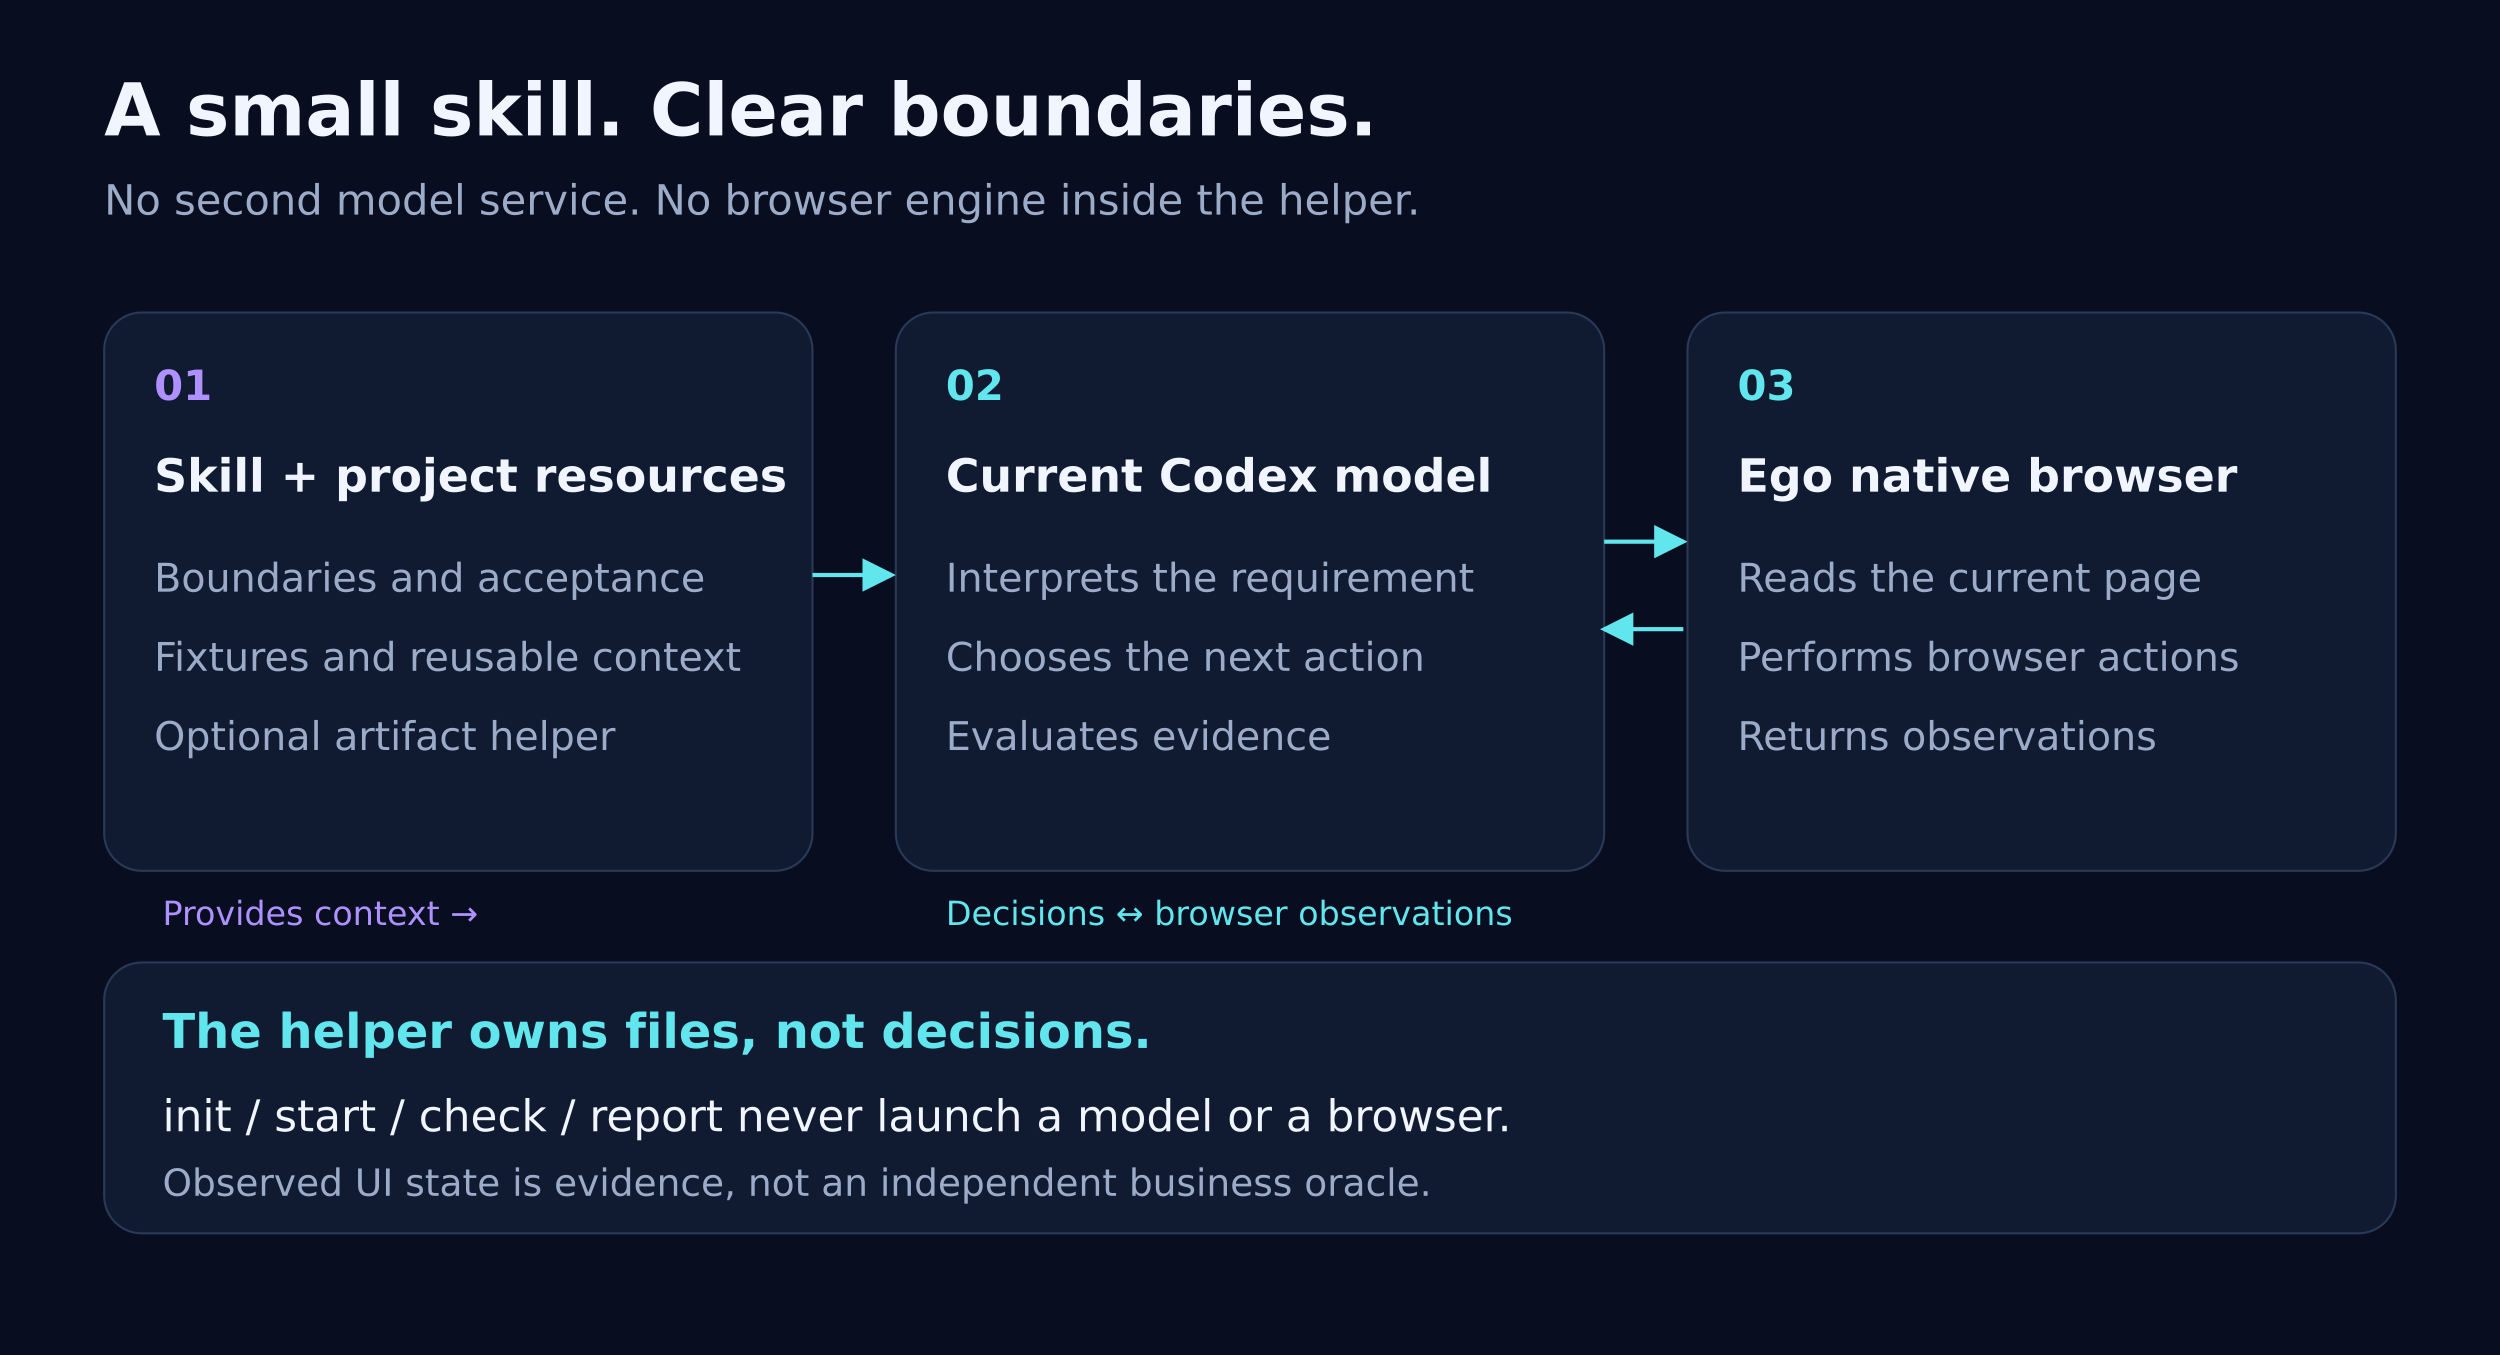
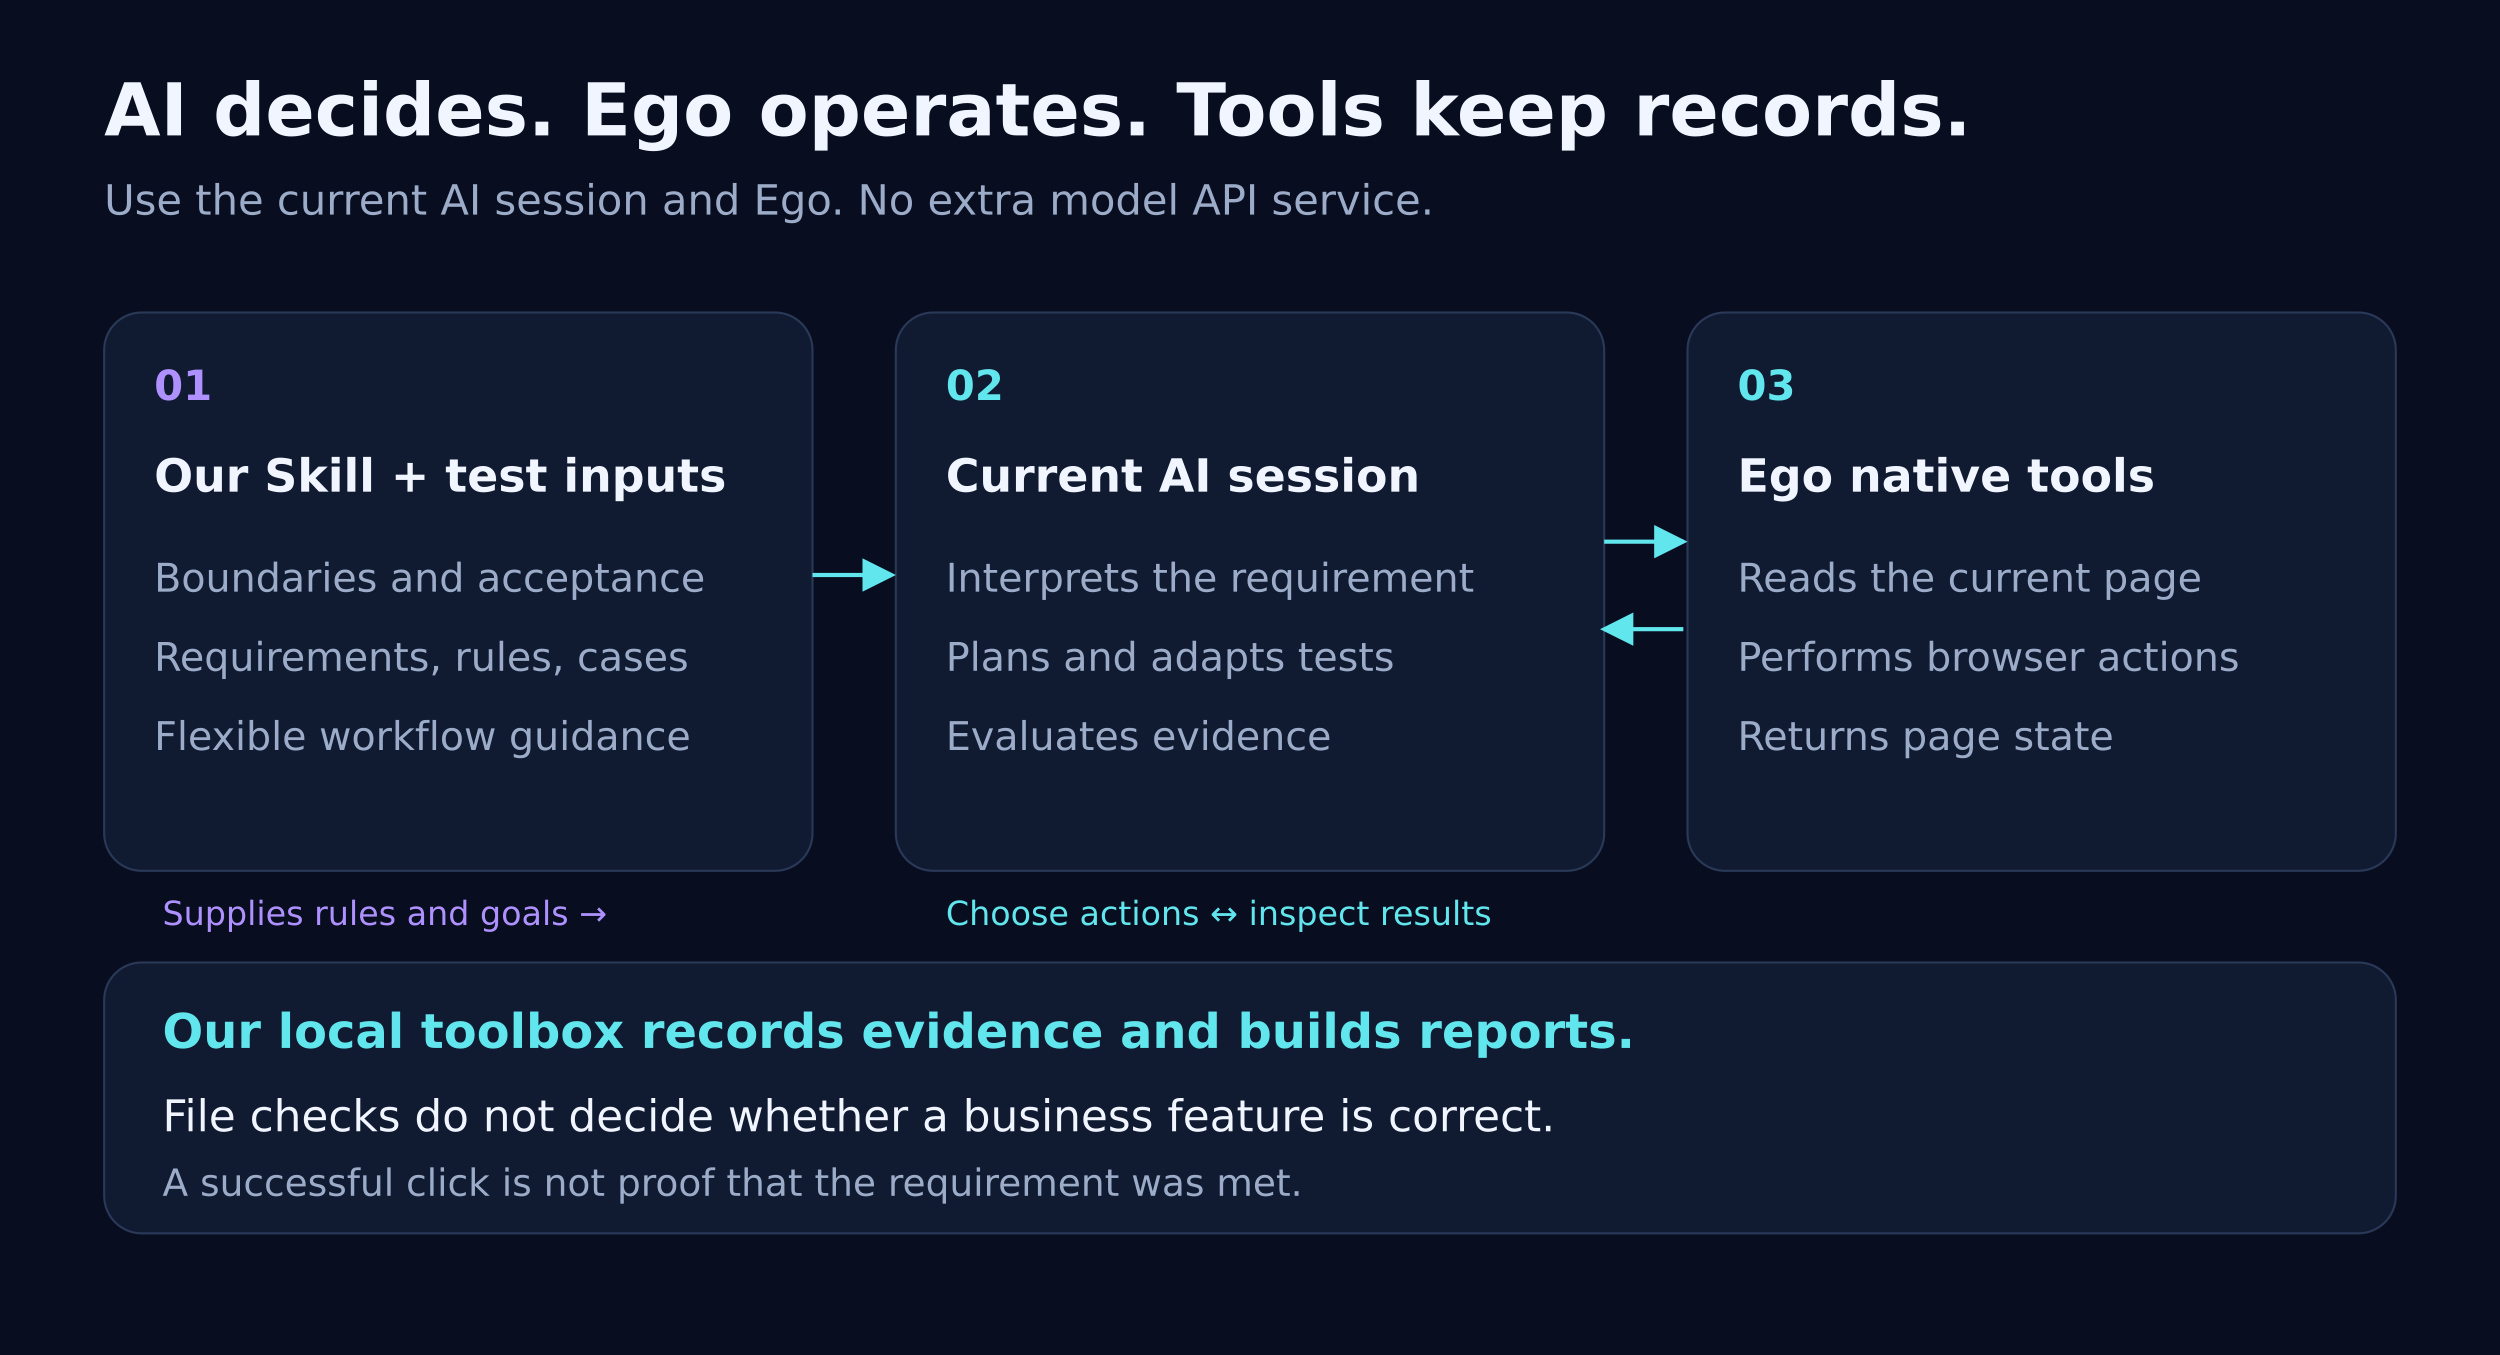
<svg xmlns="http://www.w3.org/2000/svg" width="1200" height="650" viewBox="0 0 1200 650" role="img" aria-label="Who owns what?">
  <defs>
    <linearGradient id="g">
      <stop stop-color="#61e6ed" />
      <stop offset="1" stop-color="#ae91ff" />
    </linearGradient>
    <marker id="arrow" markerWidth="8" markerHeight="8" refX="7" refY="4" orient="auto">
      <path d="M0,0 L8,4 L0,8" fill="#61e6ed" />
    </marker>
  </defs>
  <g font-family="DejaVu Sans, Noto Sans CJK SC, sans-serif">
    <rect x="0" y="0" width="1200" height="650" rx="0" fill="#080e20" stroke="#080e20" />
    <path d="M0,2 H1200" stroke="url(#g)" stroke-width="4" />
-     <text x="50" y="65" font-size="35" fill="#f1f5ff" font-weight="700">A small skill. Clear boundaries.</text>
-     <text x="50" y="103" font-size="20" fill="#9cacc8" font-weight="400">No second model service. No browser engine inside the helper.</text>
+     <text x="50" y="65" font-size="35" fill="#f1f5ff" font-weight="700">AI decides. Ego operates. Tools keep records.</text>
+     <text x="50" y="103" font-size="20" fill="#9cacc8" font-weight="400">Use the current AI session and Ego. No extra model API service.</text>
    <rect x="430" y="150" width="340" height="268" rx="18" fill="#101b32" stroke="#293957" />
    <text x="454" y="192" font-size="20" fill="#61e6ed" font-weight="700">02</text>
-     <text x="454" y="236" font-size="22" fill="#f1f5ff" font-weight="700">Current Codex model</text>
+     <text x="454" y="236" font-size="22" fill="#f1f5ff" font-weight="700">Current AI session</text>
    <text x="454" y="284" font-size="19" fill="#9cacc8" font-weight="400">Interprets the requirement</text>
-     <text x="454" y="322" font-size="19" fill="#9cacc8" font-weight="400">Chooses the next action</text>
+     <text x="454" y="322" font-size="19" fill="#9cacc8" font-weight="400">Plans and adapts tests</text>
    <text x="454" y="360" font-size="19" fill="#9cacc8" font-weight="400">Evaluates evidence</text>
    <rect x="50" y="150" width="340" height="268" rx="18" fill="#101b32" stroke="#293957" />
    <text x="74" y="192" font-size="20" fill="#ae91ff" font-weight="700">01</text>
-     <text x="74" y="236" font-size="22" fill="#f1f5ff" font-weight="700">Skill + project resources</text>
+     <text x="74" y="236" font-size="22" fill="#f1f5ff" font-weight="700">Our Skill + test inputs</text>
    <text x="74" y="284" font-size="19" fill="#9cacc8" font-weight="400">Boundaries and acceptance</text>
-     <text x="74" y="322" font-size="19" fill="#9cacc8" font-weight="400">Fixtures and reusable context</text>
-     <text x="74" y="360" font-size="19" fill="#9cacc8" font-weight="400">Optional artifact helper</text>
+     <text x="74" y="322" font-size="19" fill="#9cacc8" font-weight="400">Requirements, rules, cases</text>
+     <text x="74" y="360" font-size="19" fill="#9cacc8" font-weight="400">Flexible workflow guidance</text>
    <rect x="810" y="150" width="340" height="268" rx="18" fill="#101b32" stroke="#293957" />
    <text x="834" y="192" font-size="20" fill="#61e6ed" font-weight="700">03</text>
-     <text x="834" y="236" font-size="22" fill="#f1f5ff" font-weight="700">Ego native browser</text>
+     <text x="834" y="236" font-size="22" fill="#f1f5ff" font-weight="700">Ego native tools</text>
    <text x="834" y="284" font-size="19" fill="#9cacc8" font-weight="400">Reads the current page</text>
    <text x="834" y="322" font-size="19" fill="#9cacc8" font-weight="400">Performs browser actions</text>
-     <text x="834" y="360" font-size="19" fill="#9cacc8" font-weight="400">Returns observations</text>
+     <text x="834" y="360" font-size="19" fill="#9cacc8" font-weight="400">Returns page state</text>
    <path d="M390,276 L428,276" stroke="#61e6ed" stroke-width="2" fill="none" marker-end="url(#arrow)" />
    <path d="M770,260 L808,260" stroke="#61e6ed" stroke-width="2" fill="none" marker-end="url(#arrow)" />
    <path d="M808,302 L770,302" stroke="#61e6ed" stroke-width="2" fill="none" marker-end="url(#arrow)" />
-     <text x="78" y="444" font-size="16" fill="#ae91ff" font-weight="400">Provides context →</text>
-     <text x="454" y="444" font-size="16" fill="#61e6ed" font-weight="400">Decisions ↔ browser observations</text>
+     <text x="78" y="444" font-size="16" fill="#ae91ff" font-weight="400">Supplies rules and goals →</text>
+     <text x="454" y="444" font-size="16" fill="#61e6ed" font-weight="400">Choose actions ↔ inspect results</text>
    <rect x="50" y="462" width="1100" height="130" rx="18" fill="#101b32" stroke="#293957" />
-     <text x="78" y="503" font-size="23" fill="#61e6ed" font-weight="700">The helper owns files, not decisions.</text>
-     <text x="78" y="543" font-size="21" fill="#f1f5ff" font-weight="400">init / start / check / report never launch a model or a browser.</text>
-     <text x="78" y="574" font-size="18" fill="#9cacc8" font-weight="400">Observed UI state is evidence, not an independent business oracle.</text>
+     <text x="78" y="503" font-size="23" fill="#61e6ed" font-weight="700">Our local toolbox records evidence and builds reports.</text>
+     <text x="78" y="543" font-size="21" fill="#f1f5ff" font-weight="400">File checks do not decide whether a business feature is correct.</text>
+     <text x="78" y="574" font-size="18" fill="#9cacc8" font-weight="400">A successful click is not proof that the requirement was met.</text>
  </g>
</svg>
